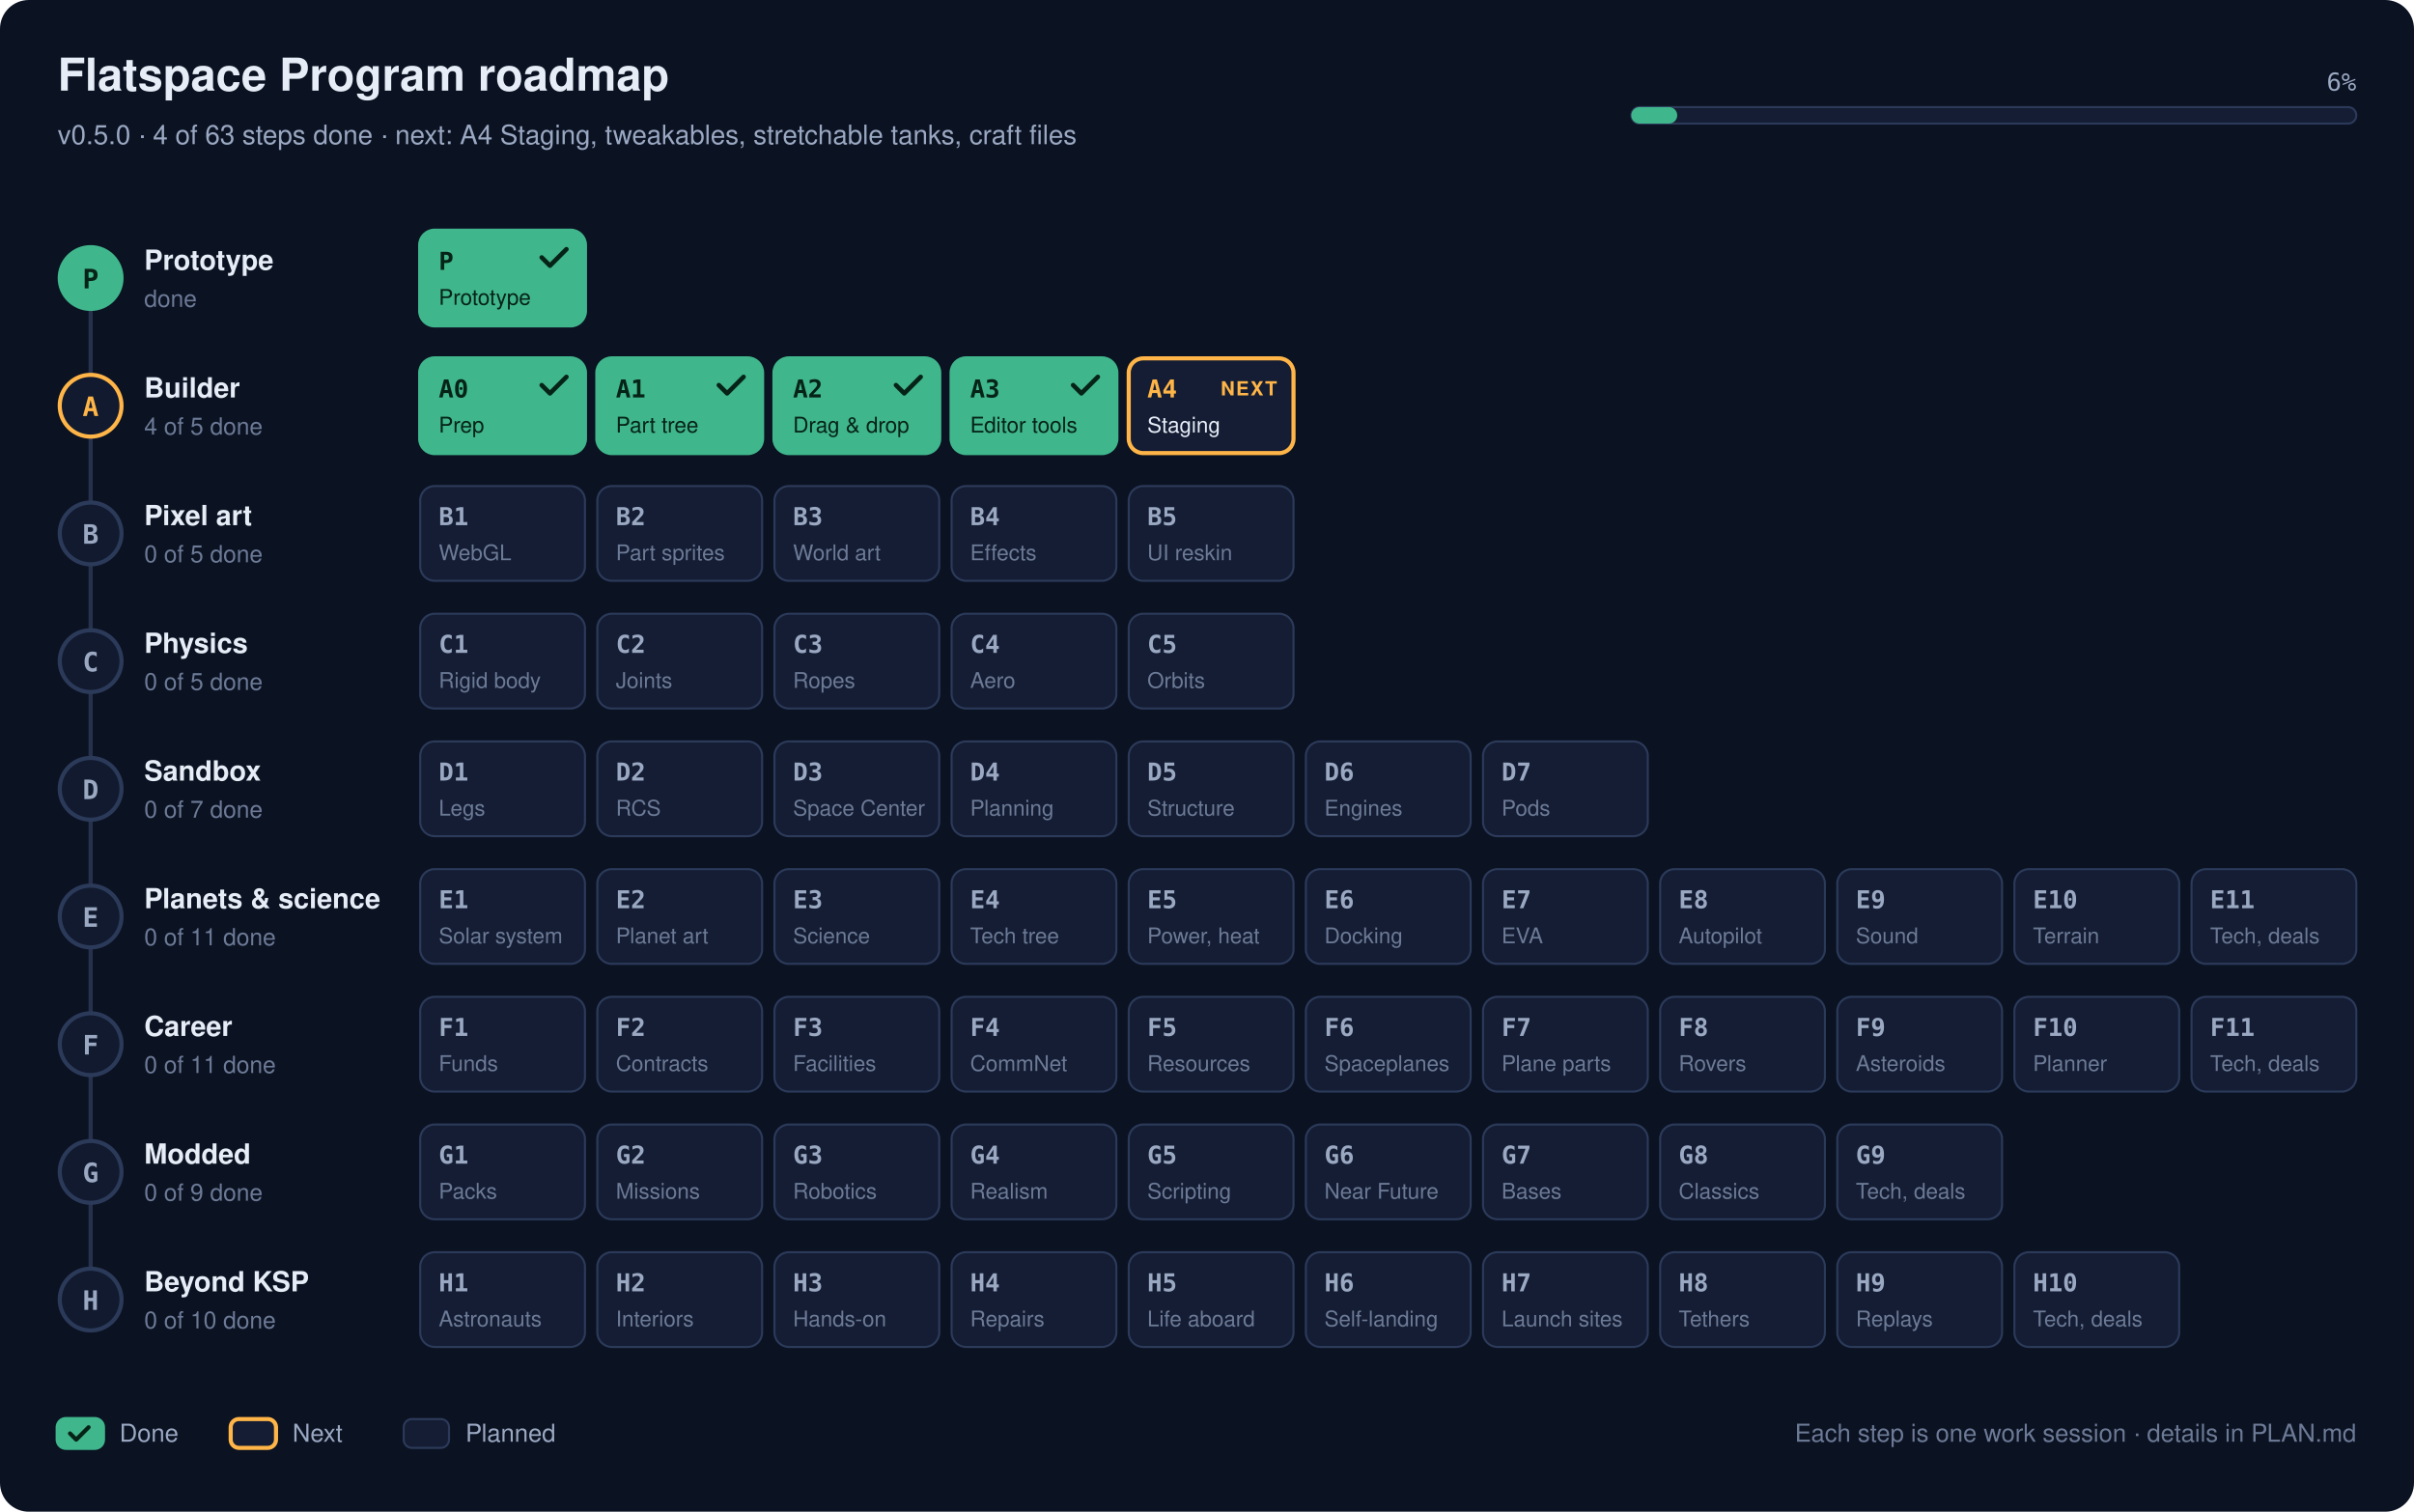
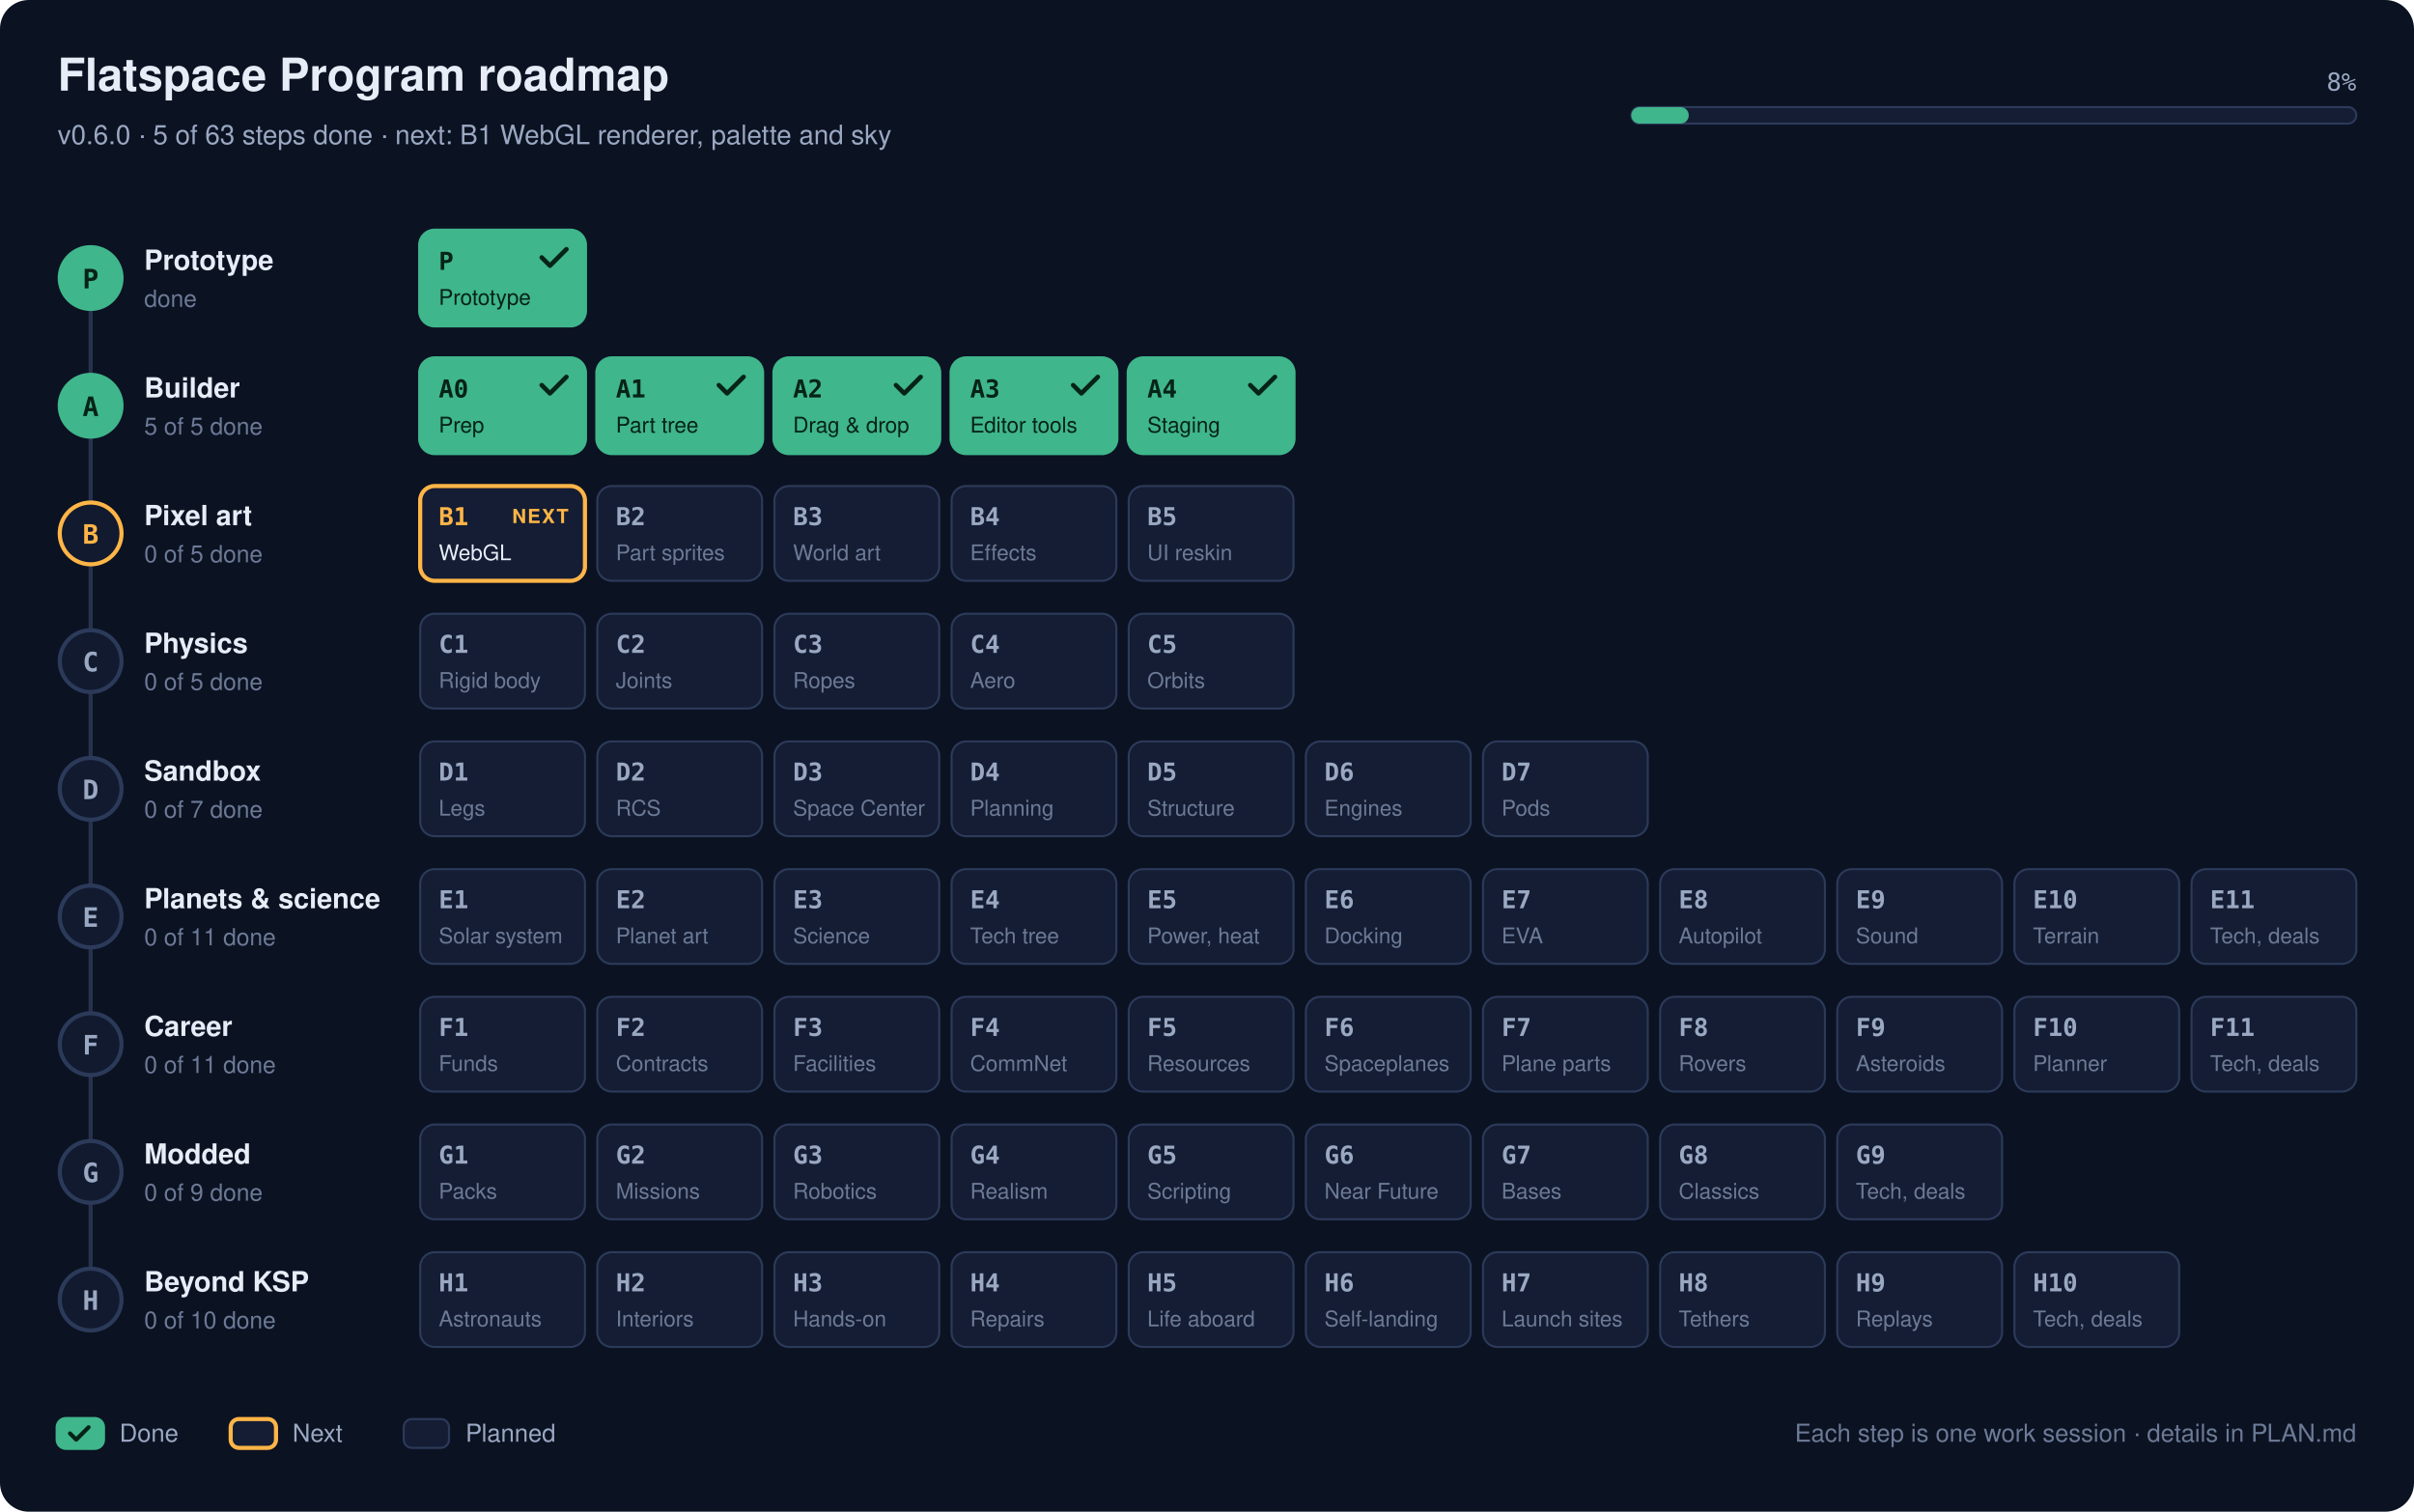
<svg xmlns="http://www.w3.org/2000/svg" width="1172" height="734" viewBox="0 0 1172 734" role="img" aria-labelledby="t d">
  <rect width="1172" height="734" rx="14" fill="#0b1222" />
  <text x="28" y="44" font-family="-apple-system, 'Segoe UI', Helvetica, Arial, sans-serif" font-size="22" font-weight="700" fill="#e6edf7">Flatspace Program roadmap</text>
-   <text x="28" y="70" font-family="-apple-system, 'Segoe UI', Helvetica, Arial, sans-serif" font-size="13" fill="#9aa8c2">v0.5.0 · 4 of 63 steps done · next: A4 Staging, tweakables, stretchable tanks, craft files</text>
+   <text x="28" y="70" font-family="-apple-system, 'Segoe UI', Helvetica, Arial, sans-serif" font-size="13" fill="#9aa8c2">v0.6.0 · 5 of 63 steps done · next: B1 WebGL renderer, palette and sky</text>
  <rect x="792" y="52" width="352" height="8" rx="4" fill="#141d33" stroke="#2c3a5a" />
-   <rect x="792" y="52" width="22.3" height="8" rx="4" fill="#3fb68b" />
-   <text x="1144" y="44" text-anchor="end" font-family="ui-monospace, 'SFMono-Regular', Menlo, Consolas, monospace" font-size="12" fill="#9aa8c2">6%</text>
+   <rect x="792" y="52" width="27.9" height="8" rx="4" fill="#3fb68b" />
+   <text x="1144" y="44" text-anchor="end" font-family="ui-monospace, 'SFMono-Regular', Menlo, Consolas, monospace" font-size="12" fill="#9aa8c2">8%</text>
  <line x1="44" y1="135" x2="44" y2="631" stroke="#26324d" stroke-width="2" />
  <circle cx="44" cy="135" r="15" fill="#3fb68b" stroke="#3fb68b" stroke-width="2" />
  <text x="44" y="140" text-anchor="middle" font-family="ui-monospace, 'SFMono-Regular', Menlo, Consolas, monospace" font-size="13" font-weight="700" fill="#062317">P</text>
  <text x="70" y="131" font-family="-apple-system, 'Segoe UI', Helvetica, Arial, sans-serif" font-size="13.5" font-weight="700" fill="#e6edf7">Prototype</text>
  <text x="70" y="149" font-family="-apple-system, 'Segoe UI', Helvetica, Arial, sans-serif" font-size="11.5" fill="#6c7a96">done</text>
  <g>
    <rect x="204" y="112" width="80" height="46" rx="7" fill="#3fb68b" stroke="#3fb68b" stroke-width="2" />
    <text x="213" y="131" font-family="ui-monospace, 'SFMono-Regular', Menlo, Consolas, monospace" font-size="12" font-weight="700" fill="#062317">P</text>
    <path d="M263 125 l4 4 l8 -8" fill="none" stroke="#062317" stroke-width="2.2" stroke-linecap="round" stroke-linejoin="round" />
    <text x="213" y="148" font-family="-apple-system, 'Segoe UI', Helvetica, Arial, sans-serif" font-size="10.5" fill="#062317">Prototype</text>
  </g>
-   <circle cx="44" cy="197" r="15" fill="#111a2f" stroke="#ffb547" stroke-width="2" />
-   <text x="44" y="202" text-anchor="middle" font-family="ui-monospace, 'SFMono-Regular', Menlo, Consolas, monospace" font-size="13" font-weight="700" fill="#ffb547">A</text>
+   <circle cx="44" cy="197" r="15" fill="#3fb68b" stroke="#3fb68b" stroke-width="2" />
+   <text x="44" y="202" text-anchor="middle" font-family="ui-monospace, 'SFMono-Regular', Menlo, Consolas, monospace" font-size="13" font-weight="700" fill="#062317">A</text>
  <text x="70" y="193" font-family="-apple-system, 'Segoe UI', Helvetica, Arial, sans-serif" font-size="13.5" font-weight="700" fill="#e6edf7">Builder</text>
-   <text x="70" y="211" font-family="-apple-system, 'Segoe UI', Helvetica, Arial, sans-serif" font-size="11.5" fill="#6c7a96">4 of 5 done</text>
+   <text x="70" y="211" font-family="-apple-system, 'Segoe UI', Helvetica, Arial, sans-serif" font-size="11.5" fill="#6c7a96">5 of 5 done</text>
  <g>
    <rect x="204" y="174" width="80" height="46" rx="7" fill="#3fb68b" stroke="#3fb68b" stroke-width="2" />
    <text x="213" y="193" font-family="ui-monospace, 'SFMono-Regular', Menlo, Consolas, monospace" font-size="12" font-weight="700" fill="#062317">A0</text>
    <path d="M263 187 l4 4 l8 -8" fill="none" stroke="#062317" stroke-width="2.2" stroke-linecap="round" stroke-linejoin="round" />
    <text x="213" y="210" font-family="-apple-system, 'Segoe UI', Helvetica, Arial, sans-serif" font-size="10.5" fill="#062317">Prep</text>
  </g>
  <g>
    <rect x="290" y="174" width="80" height="46" rx="7" fill="#3fb68b" stroke="#3fb68b" stroke-width="2" />
    <text x="299" y="193" font-family="ui-monospace, 'SFMono-Regular', Menlo, Consolas, monospace" font-size="12" font-weight="700" fill="#062317">A1</text>
    <path d="M349 187 l4 4 l8 -8" fill="none" stroke="#062317" stroke-width="2.2" stroke-linecap="round" stroke-linejoin="round" />
    <text x="299" y="210" font-family="-apple-system, 'Segoe UI', Helvetica, Arial, sans-serif" font-size="10.5" fill="#062317">Part tree</text>
  </g>
  <g>
    <rect x="376" y="174" width="80" height="46" rx="7" fill="#3fb68b" stroke="#3fb68b" stroke-width="2" />
    <text x="385" y="193" font-family="ui-monospace, 'SFMono-Regular', Menlo, Consolas, monospace" font-size="12" font-weight="700" fill="#062317">A2</text>
    <path d="M435 187 l4 4 l8 -8" fill="none" stroke="#062317" stroke-width="2.2" stroke-linecap="round" stroke-linejoin="round" />
    <text x="385" y="210" font-family="-apple-system, 'Segoe UI', Helvetica, Arial, sans-serif" font-size="10.5" fill="#062317">Drag &amp; drop</text>
  </g>
  <g>
    <rect x="462" y="174" width="80" height="46" rx="7" fill="#3fb68b" stroke="#3fb68b" stroke-width="2" />
    <text x="471" y="193" font-family="ui-monospace, 'SFMono-Regular', Menlo, Consolas, monospace" font-size="12" font-weight="700" fill="#062317">A3</text>
    <path d="M521 187 l4 4 l8 -8" fill="none" stroke="#062317" stroke-width="2.2" stroke-linecap="round" stroke-linejoin="round" />
    <text x="471" y="210" font-family="-apple-system, 'Segoe UI', Helvetica, Arial, sans-serif" font-size="10.5" fill="#062317">Editor tools</text>
  </g>
  <g>
-     <rect x="548" y="174" width="80" height="46" rx="7" fill="#141d33" stroke="#ffb547" stroke-width="2" />
-     <text x="557" y="193" font-family="ui-monospace, 'SFMono-Regular', Menlo, Consolas, monospace" font-size="12" font-weight="700" fill="#ffb547">A4</text>
-     <text x="620" y="192" text-anchor="end" font-family="-apple-system, 'Segoe UI', Helvetica, Arial, sans-serif" font-size="9.5" font-weight="700" letter-spacing="0.6" fill="#ffb547">NEXT</text>
-     <text x="557" y="210" font-family="-apple-system, 'Segoe UI', Helvetica, Arial, sans-serif" font-size="10.5" fill="#e6edf7">Staging</text>
-   </g>
-   <circle cx="44" cy="259" r="15" fill="#111a2f" stroke="#2c3a5a" stroke-width="2" />
-   <text x="44" y="264" text-anchor="middle" font-family="ui-monospace, 'SFMono-Regular', Menlo, Consolas, monospace" font-size="13" font-weight="700" fill="#9aa8c2">B</text>
+     <rect x="548" y="174" width="80" height="46" rx="7" fill="#3fb68b" stroke="#3fb68b" stroke-width="2" />
+     <text x="557" y="193" font-family="ui-monospace, 'SFMono-Regular', Menlo, Consolas, monospace" font-size="12" font-weight="700" fill="#062317">A4</text>
+     <path d="M607 187 l4 4 l8 -8" fill="none" stroke="#062317" stroke-width="2.2" stroke-linecap="round" stroke-linejoin="round" />
+     <text x="557" y="210" font-family="-apple-system, 'Segoe UI', Helvetica, Arial, sans-serif" font-size="10.5" fill="#062317">Staging</text>
+   </g>
+   <circle cx="44" cy="259" r="15" fill="#111a2f" stroke="#ffb547" stroke-width="2" />
+   <text x="44" y="264" text-anchor="middle" font-family="ui-monospace, 'SFMono-Regular', Menlo, Consolas, monospace" font-size="13" font-weight="700" fill="#ffb547">B</text>
  <text x="70" y="255" font-family="-apple-system, 'Segoe UI', Helvetica, Arial, sans-serif" font-size="13.5" font-weight="700" fill="#e6edf7">Pixel art</text>
  <text x="70" y="273" font-family="-apple-system, 'Segoe UI', Helvetica, Arial, sans-serif" font-size="11.5" fill="#6c7a96">0 of 5 done</text>
  <g>
-     <rect x="204" y="236" width="80" height="46" rx="7" fill="#141d33" stroke="#2c3a5a" stroke-width="1" />
-     <text x="213" y="255" font-family="ui-monospace, 'SFMono-Regular', Menlo, Consolas, monospace" font-size="12" font-weight="700" fill="#9aa8c2">B1</text>
-     <text x="213" y="272" font-family="-apple-system, 'Segoe UI', Helvetica, Arial, sans-serif" font-size="10.5" fill="#6c7a96">WebGL</text>
+     <rect x="204" y="236" width="80" height="46" rx="7" fill="#141d33" stroke="#ffb547" stroke-width="2" />
+     <text x="213" y="255" font-family="ui-monospace, 'SFMono-Regular', Menlo, Consolas, monospace" font-size="12" font-weight="700" fill="#ffb547">B1</text>
+     <text x="276" y="254" text-anchor="end" font-family="-apple-system, 'Segoe UI', Helvetica, Arial, sans-serif" font-size="9.5" font-weight="700" letter-spacing="0.6" fill="#ffb547">NEXT</text>
+     <text x="213" y="272" font-family="-apple-system, 'Segoe UI', Helvetica, Arial, sans-serif" font-size="10.5" fill="#e6edf7">WebGL</text>
  </g>
  <g>
    <rect x="290" y="236" width="80" height="46" rx="7" fill="#141d33" stroke="#2c3a5a" stroke-width="1" />
    <text x="299" y="255" font-family="ui-monospace, 'SFMono-Regular', Menlo, Consolas, monospace" font-size="12" font-weight="700" fill="#9aa8c2">B2</text>
    <text x="299" y="272" font-family="-apple-system, 'Segoe UI', Helvetica, Arial, sans-serif" font-size="10.5" fill="#6c7a96">Part sprites</text>
  </g>
  <g>
    <rect x="376" y="236" width="80" height="46" rx="7" fill="#141d33" stroke="#2c3a5a" stroke-width="1" />
    <text x="385" y="255" font-family="ui-monospace, 'SFMono-Regular', Menlo, Consolas, monospace" font-size="12" font-weight="700" fill="#9aa8c2">B3</text>
    <text x="385" y="272" font-family="-apple-system, 'Segoe UI', Helvetica, Arial, sans-serif" font-size="10.5" fill="#6c7a96">World art</text>
  </g>
  <g>
    <rect x="462" y="236" width="80" height="46" rx="7" fill="#141d33" stroke="#2c3a5a" stroke-width="1" />
    <text x="471" y="255" font-family="ui-monospace, 'SFMono-Regular', Menlo, Consolas, monospace" font-size="12" font-weight="700" fill="#9aa8c2">B4</text>
    <text x="471" y="272" font-family="-apple-system, 'Segoe UI', Helvetica, Arial, sans-serif" font-size="10.5" fill="#6c7a96">Effects</text>
  </g>
  <g>
    <rect x="548" y="236" width="80" height="46" rx="7" fill="#141d33" stroke="#2c3a5a" stroke-width="1" />
    <text x="557" y="255" font-family="ui-monospace, 'SFMono-Regular', Menlo, Consolas, monospace" font-size="12" font-weight="700" fill="#9aa8c2">B5</text>
    <text x="557" y="272" font-family="-apple-system, 'Segoe UI', Helvetica, Arial, sans-serif" font-size="10.5" fill="#6c7a96">UI reskin</text>
  </g>
  <circle cx="44" cy="321" r="15" fill="#111a2f" stroke="#2c3a5a" stroke-width="2" />
  <text x="44" y="326" text-anchor="middle" font-family="ui-monospace, 'SFMono-Regular', Menlo, Consolas, monospace" font-size="13" font-weight="700" fill="#9aa8c2">C</text>
  <text x="70" y="317" font-family="-apple-system, 'Segoe UI', Helvetica, Arial, sans-serif" font-size="13.5" font-weight="700" fill="#e6edf7">Physics</text>
  <text x="70" y="335" font-family="-apple-system, 'Segoe UI', Helvetica, Arial, sans-serif" font-size="11.5" fill="#6c7a96">0 of 5 done</text>
  <g>
    <rect x="204" y="298" width="80" height="46" rx="7" fill="#141d33" stroke="#2c3a5a" stroke-width="1" />
    <text x="213" y="317" font-family="ui-monospace, 'SFMono-Regular', Menlo, Consolas, monospace" font-size="12" font-weight="700" fill="#9aa8c2">C1</text>
    <text x="213" y="334" font-family="-apple-system, 'Segoe UI', Helvetica, Arial, sans-serif" font-size="10.5" fill="#6c7a96">Rigid body</text>
  </g>
  <g>
    <rect x="290" y="298" width="80" height="46" rx="7" fill="#141d33" stroke="#2c3a5a" stroke-width="1" />
    <text x="299" y="317" font-family="ui-monospace, 'SFMono-Regular', Menlo, Consolas, monospace" font-size="12" font-weight="700" fill="#9aa8c2">C2</text>
    <text x="299" y="334" font-family="-apple-system, 'Segoe UI', Helvetica, Arial, sans-serif" font-size="10.5" fill="#6c7a96">Joints</text>
  </g>
  <g>
    <rect x="376" y="298" width="80" height="46" rx="7" fill="#141d33" stroke="#2c3a5a" stroke-width="1" />
    <text x="385" y="317" font-family="ui-monospace, 'SFMono-Regular', Menlo, Consolas, monospace" font-size="12" font-weight="700" fill="#9aa8c2">C3</text>
    <text x="385" y="334" font-family="-apple-system, 'Segoe UI', Helvetica, Arial, sans-serif" font-size="10.5" fill="#6c7a96">Ropes</text>
  </g>
  <g>
    <rect x="462" y="298" width="80" height="46" rx="7" fill="#141d33" stroke="#2c3a5a" stroke-width="1" />
    <text x="471" y="317" font-family="ui-monospace, 'SFMono-Regular', Menlo, Consolas, monospace" font-size="12" font-weight="700" fill="#9aa8c2">C4</text>
    <text x="471" y="334" font-family="-apple-system, 'Segoe UI', Helvetica, Arial, sans-serif" font-size="10.5" fill="#6c7a96">Aero</text>
  </g>
  <g>
    <rect x="548" y="298" width="80" height="46" rx="7" fill="#141d33" stroke="#2c3a5a" stroke-width="1" />
    <text x="557" y="317" font-family="ui-monospace, 'SFMono-Regular', Menlo, Consolas, monospace" font-size="12" font-weight="700" fill="#9aa8c2">C5</text>
    <text x="557" y="334" font-family="-apple-system, 'Segoe UI', Helvetica, Arial, sans-serif" font-size="10.5" fill="#6c7a96">Orbits</text>
  </g>
  <circle cx="44" cy="383" r="15" fill="#111a2f" stroke="#2c3a5a" stroke-width="2" />
  <text x="44" y="388" text-anchor="middle" font-family="ui-monospace, 'SFMono-Regular', Menlo, Consolas, monospace" font-size="13" font-weight="700" fill="#9aa8c2">D</text>
  <text x="70" y="379" font-family="-apple-system, 'Segoe UI', Helvetica, Arial, sans-serif" font-size="13.5" font-weight="700" fill="#e6edf7">Sandbox</text>
  <text x="70" y="397" font-family="-apple-system, 'Segoe UI', Helvetica, Arial, sans-serif" font-size="11.5" fill="#6c7a96">0 of 7 done</text>
  <g>
    <rect x="204" y="360" width="80" height="46" rx="7" fill="#141d33" stroke="#2c3a5a" stroke-width="1" />
    <text x="213" y="379" font-family="ui-monospace, 'SFMono-Regular', Menlo, Consolas, monospace" font-size="12" font-weight="700" fill="#9aa8c2">D1</text>
    <text x="213" y="396" font-family="-apple-system, 'Segoe UI', Helvetica, Arial, sans-serif" font-size="10.5" fill="#6c7a96">Legs</text>
  </g>
  <g>
    <rect x="290" y="360" width="80" height="46" rx="7" fill="#141d33" stroke="#2c3a5a" stroke-width="1" />
    <text x="299" y="379" font-family="ui-monospace, 'SFMono-Regular', Menlo, Consolas, monospace" font-size="12" font-weight="700" fill="#9aa8c2">D2</text>
    <text x="299" y="396" font-family="-apple-system, 'Segoe UI', Helvetica, Arial, sans-serif" font-size="10.5" fill="#6c7a96">RCS</text>
  </g>
  <g>
    <rect x="376" y="360" width="80" height="46" rx="7" fill="#141d33" stroke="#2c3a5a" stroke-width="1" />
    <text x="385" y="379" font-family="ui-monospace, 'SFMono-Regular', Menlo, Consolas, monospace" font-size="12" font-weight="700" fill="#9aa8c2">D3</text>
    <text x="385" y="396" font-family="-apple-system, 'Segoe UI', Helvetica, Arial, sans-serif" font-size="10.5" fill="#6c7a96">Space Center</text>
  </g>
  <g>
    <rect x="462" y="360" width="80" height="46" rx="7" fill="#141d33" stroke="#2c3a5a" stroke-width="1" />
    <text x="471" y="379" font-family="ui-monospace, 'SFMono-Regular', Menlo, Consolas, monospace" font-size="12" font-weight="700" fill="#9aa8c2">D4</text>
    <text x="471" y="396" font-family="-apple-system, 'Segoe UI', Helvetica, Arial, sans-serif" font-size="10.5" fill="#6c7a96">Planning</text>
  </g>
  <g>
    <rect x="548" y="360" width="80" height="46" rx="7" fill="#141d33" stroke="#2c3a5a" stroke-width="1" />
    <text x="557" y="379" font-family="ui-monospace, 'SFMono-Regular', Menlo, Consolas, monospace" font-size="12" font-weight="700" fill="#9aa8c2">D5</text>
    <text x="557" y="396" font-family="-apple-system, 'Segoe UI', Helvetica, Arial, sans-serif" font-size="10.5" fill="#6c7a96">Structure</text>
  </g>
  <g>
    <rect x="634" y="360" width="80" height="46" rx="7" fill="#141d33" stroke="#2c3a5a" stroke-width="1" />
    <text x="643" y="379" font-family="ui-monospace, 'SFMono-Regular', Menlo, Consolas, monospace" font-size="12" font-weight="700" fill="#9aa8c2">D6</text>
    <text x="643" y="396" font-family="-apple-system, 'Segoe UI', Helvetica, Arial, sans-serif" font-size="10.5" fill="#6c7a96">Engines</text>
  </g>
  <g>
    <rect x="720" y="360" width="80" height="46" rx="7" fill="#141d33" stroke="#2c3a5a" stroke-width="1" />
    <text x="729" y="379" font-family="ui-monospace, 'SFMono-Regular', Menlo, Consolas, monospace" font-size="12" font-weight="700" fill="#9aa8c2">D7</text>
    <text x="729" y="396" font-family="-apple-system, 'Segoe UI', Helvetica, Arial, sans-serif" font-size="10.5" fill="#6c7a96">Pods</text>
  </g>
  <circle cx="44" cy="445" r="15" fill="#111a2f" stroke="#2c3a5a" stroke-width="2" />
  <text x="44" y="450" text-anchor="middle" font-family="ui-monospace, 'SFMono-Regular', Menlo, Consolas, monospace" font-size="13" font-weight="700" fill="#9aa8c2">E</text>
  <text x="70" y="441" font-family="-apple-system, 'Segoe UI', Helvetica, Arial, sans-serif" font-size="13.5" font-weight="700" fill="#e6edf7">Planets &amp; science</text>
  <text x="70" y="459" font-family="-apple-system, 'Segoe UI', Helvetica, Arial, sans-serif" font-size="11.5" fill="#6c7a96">0 of 11 done</text>
  <g>
    <rect x="204" y="422" width="80" height="46" rx="7" fill="#141d33" stroke="#2c3a5a" stroke-width="1" />
    <text x="213" y="441" font-family="ui-monospace, 'SFMono-Regular', Menlo, Consolas, monospace" font-size="12" font-weight="700" fill="#9aa8c2">E1</text>
    <text x="213" y="458" font-family="-apple-system, 'Segoe UI', Helvetica, Arial, sans-serif" font-size="10.5" fill="#6c7a96">Solar system</text>
  </g>
  <g>
    <rect x="290" y="422" width="80" height="46" rx="7" fill="#141d33" stroke="#2c3a5a" stroke-width="1" />
    <text x="299" y="441" font-family="ui-monospace, 'SFMono-Regular', Menlo, Consolas, monospace" font-size="12" font-weight="700" fill="#9aa8c2">E2</text>
    <text x="299" y="458" font-family="-apple-system, 'Segoe UI', Helvetica, Arial, sans-serif" font-size="10.5" fill="#6c7a96">Planet art</text>
  </g>
  <g>
    <rect x="376" y="422" width="80" height="46" rx="7" fill="#141d33" stroke="#2c3a5a" stroke-width="1" />
    <text x="385" y="441" font-family="ui-monospace, 'SFMono-Regular', Menlo, Consolas, monospace" font-size="12" font-weight="700" fill="#9aa8c2">E3</text>
    <text x="385" y="458" font-family="-apple-system, 'Segoe UI', Helvetica, Arial, sans-serif" font-size="10.5" fill="#6c7a96">Science</text>
  </g>
  <g>
    <rect x="462" y="422" width="80" height="46" rx="7" fill="#141d33" stroke="#2c3a5a" stroke-width="1" />
    <text x="471" y="441" font-family="ui-monospace, 'SFMono-Regular', Menlo, Consolas, monospace" font-size="12" font-weight="700" fill="#9aa8c2">E4</text>
    <text x="471" y="458" font-family="-apple-system, 'Segoe UI', Helvetica, Arial, sans-serif" font-size="10.5" fill="#6c7a96">Tech tree</text>
  </g>
  <g>
    <rect x="548" y="422" width="80" height="46" rx="7" fill="#141d33" stroke="#2c3a5a" stroke-width="1" />
    <text x="557" y="441" font-family="ui-monospace, 'SFMono-Regular', Menlo, Consolas, monospace" font-size="12" font-weight="700" fill="#9aa8c2">E5</text>
    <text x="557" y="458" font-family="-apple-system, 'Segoe UI', Helvetica, Arial, sans-serif" font-size="10.5" fill="#6c7a96">Power, heat</text>
  </g>
  <g>
    <rect x="634" y="422" width="80" height="46" rx="7" fill="#141d33" stroke="#2c3a5a" stroke-width="1" />
    <text x="643" y="441" font-family="ui-monospace, 'SFMono-Regular', Menlo, Consolas, monospace" font-size="12" font-weight="700" fill="#9aa8c2">E6</text>
    <text x="643" y="458" font-family="-apple-system, 'Segoe UI', Helvetica, Arial, sans-serif" font-size="10.5" fill="#6c7a96">Docking</text>
  </g>
  <g>
    <rect x="720" y="422" width="80" height="46" rx="7" fill="#141d33" stroke="#2c3a5a" stroke-width="1" />
    <text x="729" y="441" font-family="ui-monospace, 'SFMono-Regular', Menlo, Consolas, monospace" font-size="12" font-weight="700" fill="#9aa8c2">E7</text>
    <text x="729" y="458" font-family="-apple-system, 'Segoe UI', Helvetica, Arial, sans-serif" font-size="10.5" fill="#6c7a96">EVA</text>
  </g>
  <g>
    <rect x="806" y="422" width="80" height="46" rx="7" fill="#141d33" stroke="#2c3a5a" stroke-width="1" />
    <text x="815" y="441" font-family="ui-monospace, 'SFMono-Regular', Menlo, Consolas, monospace" font-size="12" font-weight="700" fill="#9aa8c2">E8</text>
    <text x="815" y="458" font-family="-apple-system, 'Segoe UI', Helvetica, Arial, sans-serif" font-size="10.5" fill="#6c7a96">Autopilot</text>
  </g>
  <g>
    <rect x="892" y="422" width="80" height="46" rx="7" fill="#141d33" stroke="#2c3a5a" stroke-width="1" />
    <text x="901" y="441" font-family="ui-monospace, 'SFMono-Regular', Menlo, Consolas, monospace" font-size="12" font-weight="700" fill="#9aa8c2">E9</text>
    <text x="901" y="458" font-family="-apple-system, 'Segoe UI', Helvetica, Arial, sans-serif" font-size="10.5" fill="#6c7a96">Sound</text>
  </g>
  <g>
    <rect x="978" y="422" width="80" height="46" rx="7" fill="#141d33" stroke="#2c3a5a" stroke-width="1" />
    <text x="987" y="441" font-family="ui-monospace, 'SFMono-Regular', Menlo, Consolas, monospace" font-size="12" font-weight="700" fill="#9aa8c2">E10</text>
    <text x="987" y="458" font-family="-apple-system, 'Segoe UI', Helvetica, Arial, sans-serif" font-size="10.5" fill="#6c7a96">Terrain</text>
  </g>
  <g>
    <rect x="1064" y="422" width="80" height="46" rx="7" fill="#141d33" stroke="#2c3a5a" stroke-width="1" />
    <text x="1073" y="441" font-family="ui-monospace, 'SFMono-Regular', Menlo, Consolas, monospace" font-size="12" font-weight="700" fill="#9aa8c2">E11</text>
    <text x="1073" y="458" font-family="-apple-system, 'Segoe UI', Helvetica, Arial, sans-serif" font-size="10.5" fill="#6c7a96">Tech, deals</text>
  </g>
  <circle cx="44" cy="507" r="15" fill="#111a2f" stroke="#2c3a5a" stroke-width="2" />
  <text x="44" y="512" text-anchor="middle" font-family="ui-monospace, 'SFMono-Regular', Menlo, Consolas, monospace" font-size="13" font-weight="700" fill="#9aa8c2">F</text>
  <text x="70" y="503" font-family="-apple-system, 'Segoe UI', Helvetica, Arial, sans-serif" font-size="13.5" font-weight="700" fill="#e6edf7">Career</text>
  <text x="70" y="521" font-family="-apple-system, 'Segoe UI', Helvetica, Arial, sans-serif" font-size="11.5" fill="#6c7a96">0 of 11 done</text>
  <g>
    <rect x="204" y="484" width="80" height="46" rx="7" fill="#141d33" stroke="#2c3a5a" stroke-width="1" />
    <text x="213" y="503" font-family="ui-monospace, 'SFMono-Regular', Menlo, Consolas, monospace" font-size="12" font-weight="700" fill="#9aa8c2">F1</text>
    <text x="213" y="520" font-family="-apple-system, 'Segoe UI', Helvetica, Arial, sans-serif" font-size="10.5" fill="#6c7a96">Funds</text>
  </g>
  <g>
    <rect x="290" y="484" width="80" height="46" rx="7" fill="#141d33" stroke="#2c3a5a" stroke-width="1" />
    <text x="299" y="503" font-family="ui-monospace, 'SFMono-Regular', Menlo, Consolas, monospace" font-size="12" font-weight="700" fill="#9aa8c2">F2</text>
    <text x="299" y="520" font-family="-apple-system, 'Segoe UI', Helvetica, Arial, sans-serif" font-size="10.5" fill="#6c7a96">Contracts</text>
  </g>
  <g>
    <rect x="376" y="484" width="80" height="46" rx="7" fill="#141d33" stroke="#2c3a5a" stroke-width="1" />
    <text x="385" y="503" font-family="ui-monospace, 'SFMono-Regular', Menlo, Consolas, monospace" font-size="12" font-weight="700" fill="#9aa8c2">F3</text>
    <text x="385" y="520" font-family="-apple-system, 'Segoe UI', Helvetica, Arial, sans-serif" font-size="10.5" fill="#6c7a96">Facilities</text>
  </g>
  <g>
    <rect x="462" y="484" width="80" height="46" rx="7" fill="#141d33" stroke="#2c3a5a" stroke-width="1" />
    <text x="471" y="503" font-family="ui-monospace, 'SFMono-Regular', Menlo, Consolas, monospace" font-size="12" font-weight="700" fill="#9aa8c2">F4</text>
    <text x="471" y="520" font-family="-apple-system, 'Segoe UI', Helvetica, Arial, sans-serif" font-size="10.5" fill="#6c7a96">CommNet</text>
  </g>
  <g>
    <rect x="548" y="484" width="80" height="46" rx="7" fill="#141d33" stroke="#2c3a5a" stroke-width="1" />
    <text x="557" y="503" font-family="ui-monospace, 'SFMono-Regular', Menlo, Consolas, monospace" font-size="12" font-weight="700" fill="#9aa8c2">F5</text>
    <text x="557" y="520" font-family="-apple-system, 'Segoe UI', Helvetica, Arial, sans-serif" font-size="10.5" fill="#6c7a96">Resources</text>
  </g>
  <g>
    <rect x="634" y="484" width="80" height="46" rx="7" fill="#141d33" stroke="#2c3a5a" stroke-width="1" />
    <text x="643" y="503" font-family="ui-monospace, 'SFMono-Regular', Menlo, Consolas, monospace" font-size="12" font-weight="700" fill="#9aa8c2">F6</text>
    <text x="643" y="520" font-family="-apple-system, 'Segoe UI', Helvetica, Arial, sans-serif" font-size="10.5" fill="#6c7a96">Spaceplanes</text>
  </g>
  <g>
    <rect x="720" y="484" width="80" height="46" rx="7" fill="#141d33" stroke="#2c3a5a" stroke-width="1" />
    <text x="729" y="503" font-family="ui-monospace, 'SFMono-Regular', Menlo, Consolas, monospace" font-size="12" font-weight="700" fill="#9aa8c2">F7</text>
    <text x="729" y="520" font-family="-apple-system, 'Segoe UI', Helvetica, Arial, sans-serif" font-size="10.5" fill="#6c7a96">Plane parts</text>
  </g>
  <g>
    <rect x="806" y="484" width="80" height="46" rx="7" fill="#141d33" stroke="#2c3a5a" stroke-width="1" />
    <text x="815" y="503" font-family="ui-monospace, 'SFMono-Regular', Menlo, Consolas, monospace" font-size="12" font-weight="700" fill="#9aa8c2">F8</text>
    <text x="815" y="520" font-family="-apple-system, 'Segoe UI', Helvetica, Arial, sans-serif" font-size="10.5" fill="#6c7a96">Rovers</text>
  </g>
  <g>
    <rect x="892" y="484" width="80" height="46" rx="7" fill="#141d33" stroke="#2c3a5a" stroke-width="1" />
    <text x="901" y="503" font-family="ui-monospace, 'SFMono-Regular', Menlo, Consolas, monospace" font-size="12" font-weight="700" fill="#9aa8c2">F9</text>
    <text x="901" y="520" font-family="-apple-system, 'Segoe UI', Helvetica, Arial, sans-serif" font-size="10.5" fill="#6c7a96">Asteroids</text>
  </g>
  <g>
    <rect x="978" y="484" width="80" height="46" rx="7" fill="#141d33" stroke="#2c3a5a" stroke-width="1" />
    <text x="987" y="503" font-family="ui-monospace, 'SFMono-Regular', Menlo, Consolas, monospace" font-size="12" font-weight="700" fill="#9aa8c2">F10</text>
    <text x="987" y="520" font-family="-apple-system, 'Segoe UI', Helvetica, Arial, sans-serif" font-size="10.5" fill="#6c7a96">Planner</text>
  </g>
  <g>
    <rect x="1064" y="484" width="80" height="46" rx="7" fill="#141d33" stroke="#2c3a5a" stroke-width="1" />
    <text x="1073" y="503" font-family="ui-monospace, 'SFMono-Regular', Menlo, Consolas, monospace" font-size="12" font-weight="700" fill="#9aa8c2">F11</text>
    <text x="1073" y="520" font-family="-apple-system, 'Segoe UI', Helvetica, Arial, sans-serif" font-size="10.5" fill="#6c7a96">Tech, deals</text>
  </g>
  <circle cx="44" cy="569" r="15" fill="#111a2f" stroke="#2c3a5a" stroke-width="2" />
  <text x="44" y="574" text-anchor="middle" font-family="ui-monospace, 'SFMono-Regular', Menlo, Consolas, monospace" font-size="13" font-weight="700" fill="#9aa8c2">G</text>
  <text x="70" y="565" font-family="-apple-system, 'Segoe UI', Helvetica, Arial, sans-serif" font-size="13.5" font-weight="700" fill="#e6edf7">Modded</text>
  <text x="70" y="583" font-family="-apple-system, 'Segoe UI', Helvetica, Arial, sans-serif" font-size="11.5" fill="#6c7a96">0 of 9 done</text>
  <g>
    <rect x="204" y="546" width="80" height="46" rx="7" fill="#141d33" stroke="#2c3a5a" stroke-width="1" />
    <text x="213" y="565" font-family="ui-monospace, 'SFMono-Regular', Menlo, Consolas, monospace" font-size="12" font-weight="700" fill="#9aa8c2">G1</text>
    <text x="213" y="582" font-family="-apple-system, 'Segoe UI', Helvetica, Arial, sans-serif" font-size="10.5" fill="#6c7a96">Packs</text>
  </g>
  <g>
    <rect x="290" y="546" width="80" height="46" rx="7" fill="#141d33" stroke="#2c3a5a" stroke-width="1" />
    <text x="299" y="565" font-family="ui-monospace, 'SFMono-Regular', Menlo, Consolas, monospace" font-size="12" font-weight="700" fill="#9aa8c2">G2</text>
    <text x="299" y="582" font-family="-apple-system, 'Segoe UI', Helvetica, Arial, sans-serif" font-size="10.5" fill="#6c7a96">Missions</text>
  </g>
  <g>
    <rect x="376" y="546" width="80" height="46" rx="7" fill="#141d33" stroke="#2c3a5a" stroke-width="1" />
    <text x="385" y="565" font-family="ui-monospace, 'SFMono-Regular', Menlo, Consolas, monospace" font-size="12" font-weight="700" fill="#9aa8c2">G3</text>
    <text x="385" y="582" font-family="-apple-system, 'Segoe UI', Helvetica, Arial, sans-serif" font-size="10.5" fill="#6c7a96">Robotics</text>
  </g>
  <g>
    <rect x="462" y="546" width="80" height="46" rx="7" fill="#141d33" stroke="#2c3a5a" stroke-width="1" />
    <text x="471" y="565" font-family="ui-monospace, 'SFMono-Regular', Menlo, Consolas, monospace" font-size="12" font-weight="700" fill="#9aa8c2">G4</text>
    <text x="471" y="582" font-family="-apple-system, 'Segoe UI', Helvetica, Arial, sans-serif" font-size="10.5" fill="#6c7a96">Realism</text>
  </g>
  <g>
    <rect x="548" y="546" width="80" height="46" rx="7" fill="#141d33" stroke="#2c3a5a" stroke-width="1" />
    <text x="557" y="565" font-family="ui-monospace, 'SFMono-Regular', Menlo, Consolas, monospace" font-size="12" font-weight="700" fill="#9aa8c2">G5</text>
    <text x="557" y="582" font-family="-apple-system, 'Segoe UI', Helvetica, Arial, sans-serif" font-size="10.5" fill="#6c7a96">Scripting</text>
  </g>
  <g>
    <rect x="634" y="546" width="80" height="46" rx="7" fill="#141d33" stroke="#2c3a5a" stroke-width="1" />
    <text x="643" y="565" font-family="ui-monospace, 'SFMono-Regular', Menlo, Consolas, monospace" font-size="12" font-weight="700" fill="#9aa8c2">G6</text>
    <text x="643" y="582" font-family="-apple-system, 'Segoe UI', Helvetica, Arial, sans-serif" font-size="10.5" fill="#6c7a96">Near Future</text>
  </g>
  <g>
    <rect x="720" y="546" width="80" height="46" rx="7" fill="#141d33" stroke="#2c3a5a" stroke-width="1" />
    <text x="729" y="565" font-family="ui-monospace, 'SFMono-Regular', Menlo, Consolas, monospace" font-size="12" font-weight="700" fill="#9aa8c2">G7</text>
    <text x="729" y="582" font-family="-apple-system, 'Segoe UI', Helvetica, Arial, sans-serif" font-size="10.5" fill="#6c7a96">Bases</text>
  </g>
  <g>
    <rect x="806" y="546" width="80" height="46" rx="7" fill="#141d33" stroke="#2c3a5a" stroke-width="1" />
    <text x="815" y="565" font-family="ui-monospace, 'SFMono-Regular', Menlo, Consolas, monospace" font-size="12" font-weight="700" fill="#9aa8c2">G8</text>
    <text x="815" y="582" font-family="-apple-system, 'Segoe UI', Helvetica, Arial, sans-serif" font-size="10.5" fill="#6c7a96">Classics</text>
  </g>
  <g>
    <rect x="892" y="546" width="80" height="46" rx="7" fill="#141d33" stroke="#2c3a5a" stroke-width="1" />
    <text x="901" y="565" font-family="ui-monospace, 'SFMono-Regular', Menlo, Consolas, monospace" font-size="12" font-weight="700" fill="#9aa8c2">G9</text>
    <text x="901" y="582" font-family="-apple-system, 'Segoe UI', Helvetica, Arial, sans-serif" font-size="10.5" fill="#6c7a96">Tech, deals</text>
  </g>
  <circle cx="44" cy="631" r="15" fill="#111a2f" stroke="#2c3a5a" stroke-width="2" />
  <text x="44" y="636" text-anchor="middle" font-family="ui-monospace, 'SFMono-Regular', Menlo, Consolas, monospace" font-size="13" font-weight="700" fill="#9aa8c2">H</text>
  <text x="70" y="627" font-family="-apple-system, 'Segoe UI', Helvetica, Arial, sans-serif" font-size="13.5" font-weight="700" fill="#e6edf7">Beyond KSP</text>
  <text x="70" y="645" font-family="-apple-system, 'Segoe UI', Helvetica, Arial, sans-serif" font-size="11.5" fill="#6c7a96">0 of 10 done</text>
  <g>
    <rect x="204" y="608" width="80" height="46" rx="7" fill="#141d33" stroke="#2c3a5a" stroke-width="1" />
    <text x="213" y="627" font-family="ui-monospace, 'SFMono-Regular', Menlo, Consolas, monospace" font-size="12" font-weight="700" fill="#9aa8c2">H1</text>
    <text x="213" y="644" font-family="-apple-system, 'Segoe UI', Helvetica, Arial, sans-serif" font-size="10.5" fill="#6c7a96">Astronauts</text>
  </g>
  <g>
    <rect x="290" y="608" width="80" height="46" rx="7" fill="#141d33" stroke="#2c3a5a" stroke-width="1" />
    <text x="299" y="627" font-family="ui-monospace, 'SFMono-Regular', Menlo, Consolas, monospace" font-size="12" font-weight="700" fill="#9aa8c2">H2</text>
    <text x="299" y="644" font-family="-apple-system, 'Segoe UI', Helvetica, Arial, sans-serif" font-size="10.5" fill="#6c7a96">Interiors</text>
  </g>
  <g>
    <rect x="376" y="608" width="80" height="46" rx="7" fill="#141d33" stroke="#2c3a5a" stroke-width="1" />
    <text x="385" y="627" font-family="ui-monospace, 'SFMono-Regular', Menlo, Consolas, monospace" font-size="12" font-weight="700" fill="#9aa8c2">H3</text>
    <text x="385" y="644" font-family="-apple-system, 'Segoe UI', Helvetica, Arial, sans-serif" font-size="10.5" fill="#6c7a96">Hands-on</text>
  </g>
  <g>
    <rect x="462" y="608" width="80" height="46" rx="7" fill="#141d33" stroke="#2c3a5a" stroke-width="1" />
    <text x="471" y="627" font-family="ui-monospace, 'SFMono-Regular', Menlo, Consolas, monospace" font-size="12" font-weight="700" fill="#9aa8c2">H4</text>
    <text x="471" y="644" font-family="-apple-system, 'Segoe UI', Helvetica, Arial, sans-serif" font-size="10.5" fill="#6c7a96">Repairs</text>
  </g>
  <g>
    <rect x="548" y="608" width="80" height="46" rx="7" fill="#141d33" stroke="#2c3a5a" stroke-width="1" />
    <text x="557" y="627" font-family="ui-monospace, 'SFMono-Regular', Menlo, Consolas, monospace" font-size="12" font-weight="700" fill="#9aa8c2">H5</text>
    <text x="557" y="644" font-family="-apple-system, 'Segoe UI', Helvetica, Arial, sans-serif" font-size="10.5" fill="#6c7a96">Life aboard</text>
  </g>
  <g>
    <rect x="634" y="608" width="80" height="46" rx="7" fill="#141d33" stroke="#2c3a5a" stroke-width="1" />
    <text x="643" y="627" font-family="ui-monospace, 'SFMono-Regular', Menlo, Consolas, monospace" font-size="12" font-weight="700" fill="#9aa8c2">H6</text>
    <text x="643" y="644" font-family="-apple-system, 'Segoe UI', Helvetica, Arial, sans-serif" font-size="10.5" fill="#6c7a96">Self-landing</text>
  </g>
  <g>
    <rect x="720" y="608" width="80" height="46" rx="7" fill="#141d33" stroke="#2c3a5a" stroke-width="1" />
    <text x="729" y="627" font-family="ui-monospace, 'SFMono-Regular', Menlo, Consolas, monospace" font-size="12" font-weight="700" fill="#9aa8c2">H7</text>
    <text x="729" y="644" font-family="-apple-system, 'Segoe UI', Helvetica, Arial, sans-serif" font-size="10.5" fill="#6c7a96">Launch sites</text>
  </g>
  <g>
    <rect x="806" y="608" width="80" height="46" rx="7" fill="#141d33" stroke="#2c3a5a" stroke-width="1" />
    <text x="815" y="627" font-family="ui-monospace, 'SFMono-Regular', Menlo, Consolas, monospace" font-size="12" font-weight="700" fill="#9aa8c2">H8</text>
    <text x="815" y="644" font-family="-apple-system, 'Segoe UI', Helvetica, Arial, sans-serif" font-size="10.5" fill="#6c7a96">Tethers</text>
  </g>
  <g>
    <rect x="892" y="608" width="80" height="46" rx="7" fill="#141d33" stroke="#2c3a5a" stroke-width="1" />
    <text x="901" y="627" font-family="ui-monospace, 'SFMono-Regular', Menlo, Consolas, monospace" font-size="12" font-weight="700" fill="#9aa8c2">H9</text>
    <text x="901" y="644" font-family="-apple-system, 'Segoe UI', Helvetica, Arial, sans-serif" font-size="10.5" fill="#6c7a96">Replays</text>
  </g>
  <g>
    <rect x="978" y="608" width="80" height="46" rx="7" fill="#141d33" stroke="#2c3a5a" stroke-width="1" />
    <text x="987" y="627" font-family="ui-monospace, 'SFMono-Regular', Menlo, Consolas, monospace" font-size="12" font-weight="700" fill="#9aa8c2">H10</text>
    <text x="987" y="644" font-family="-apple-system, 'Segoe UI', Helvetica, Arial, sans-serif" font-size="10.5" fill="#6c7a96">Tech, deals</text>
  </g>
  <rect x="28" y="689" width="22" height="14" rx="4" fill="#3fb68b" stroke="#3fb68b" stroke-width="2" />
  <path d="M34 696 l3 3 l6 -6" fill="none" stroke="#062317" stroke-width="2" stroke-linecap="round" stroke-linejoin="round" />
  <text x="58" y="700" font-family="-apple-system, 'Segoe UI', Helvetica, Arial, sans-serif" font-size="12" fill="#9aa8c2">Done</text>
  <rect x="112" y="689" width="22" height="14" rx="4" fill="#141d33" stroke="#ffb547" stroke-width="2" />
  <text x="142" y="700" font-family="-apple-system, 'Segoe UI', Helvetica, Arial, sans-serif" font-size="12" fill="#9aa8c2">Next</text>
  <rect x="196" y="689" width="22" height="14" rx="4" fill="#141d33" stroke="#2c3a5a" stroke-width="1" />
  <text x="226" y="700" font-family="-apple-system, 'Segoe UI', Helvetica, Arial, sans-serif" font-size="12" fill="#9aa8c2">Planned</text>
  <text x="1144" y="700" text-anchor="end" font-family="-apple-system, 'Segoe UI', Helvetica, Arial, sans-serif" font-size="12" fill="#6c7a96">Each step is one work session · details in PLAN.md</text>
</svg>
